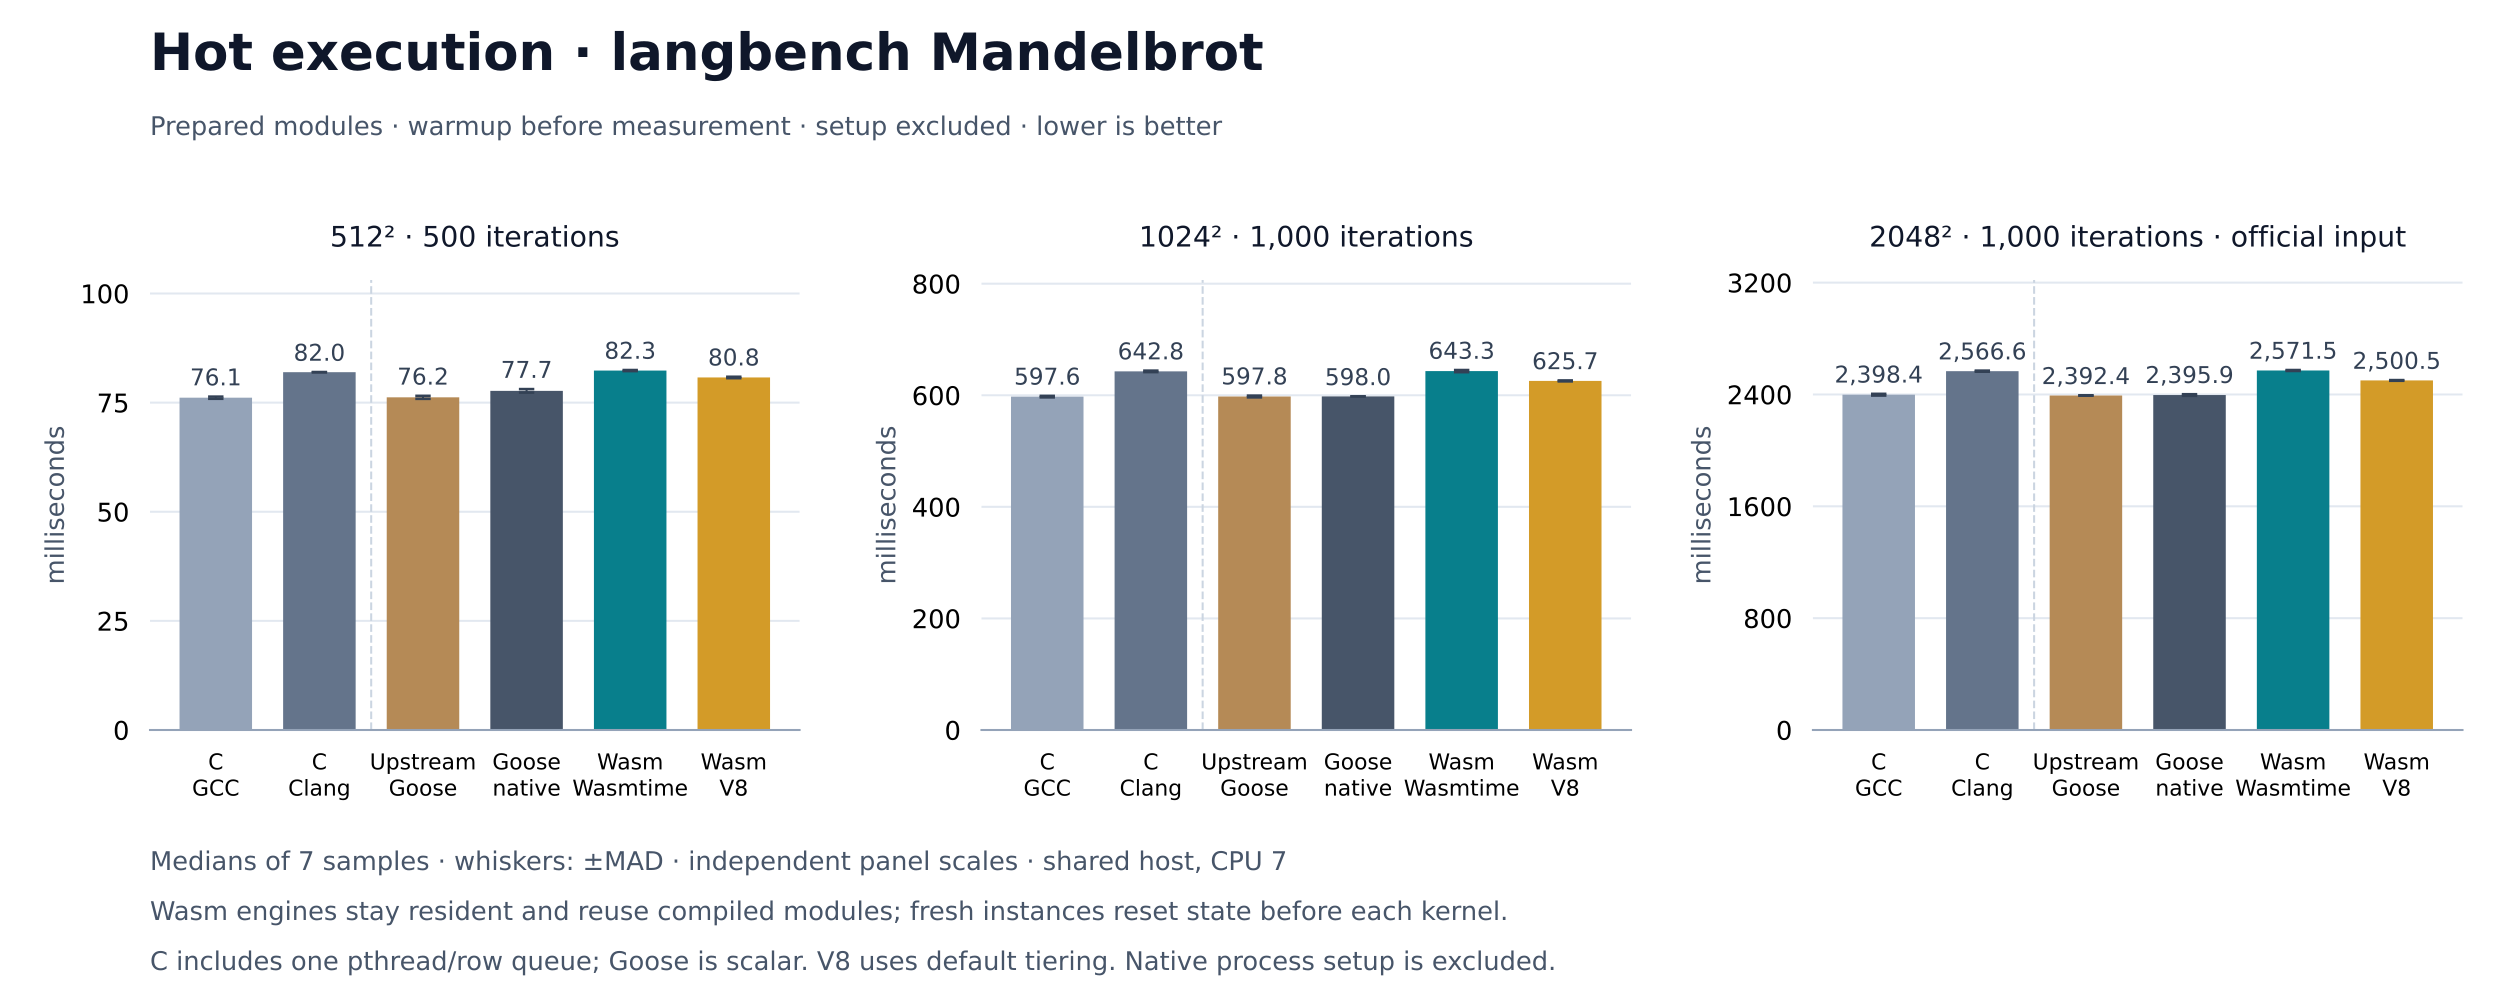
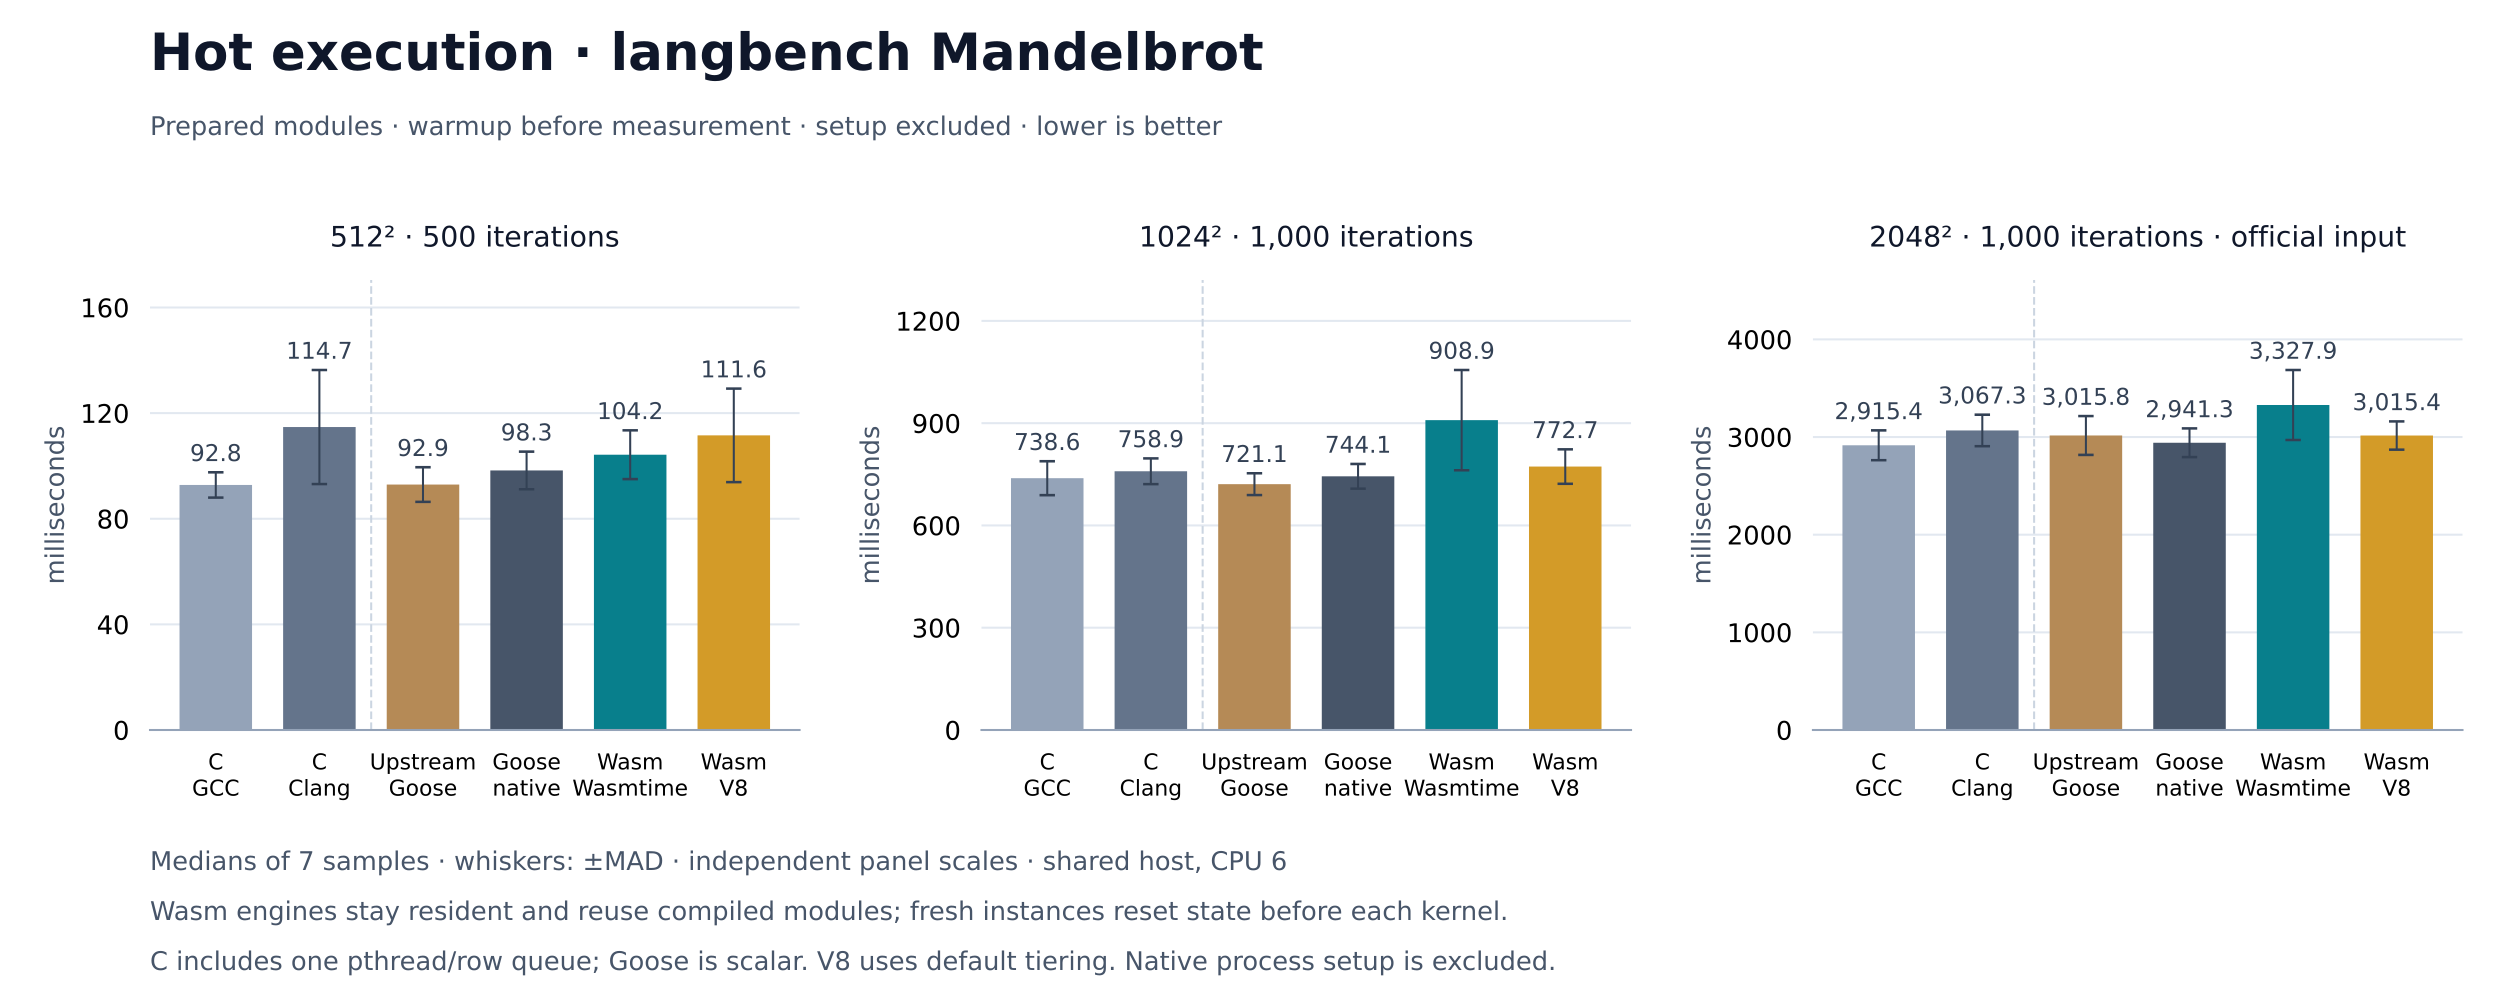
<svg xmlns="http://www.w3.org/2000/svg" xmlns:xlink="http://www.w3.org/1999/xlink" width="972pt" height="388.8pt" viewBox="0 0 972 388.8" version="1.1">
  <defs>
    <style type="text/css">*{stroke-linejoin: round; stroke-linecap: butt}</style>
  </defs>
  <g id="figure_1">
    <g id="patch_1">
      <path d="M 0 388.8 L 972 388.8 L 972 0 L 0 0 z " style="fill: #ffffff" />
    </g>
    <g id="axes_1">
      <g id="patch_2">
        <path d="M 58.32 283.824 L 310.876 283.824 L 310.876 108.864 L 58.32 108.864 z " style="fill: #ffffff" />
      </g>
      <g id="matplotlib.axis_1">
        <g id="xtick_1">
          <g id="line2d_1" />
          <g id="text_1">
            <text style="font-size: 8.5px; font-family: 'DejaVu Sans'" transform="translate(80.93016 299.1328)">C</text>
            <text style="font-size: 8.5px; font-family: 'DejaVu Sans'" transform="translate(74.66938 309.3345)">GCC</text>
          </g>
        </g>
        <g id="xtick_2">
          <g id="line2d_2" />
          <g id="text_2">
            <text style="font-size: 8.5px; font-family: 'DejaVu Sans'" transform="translate(121.2103 299.1328)">C</text>
            <text style="font-size: 8.5px; font-family: 'DejaVu Sans'" transform="translate(112.0336 309.3352)">Clang</text>
          </g>
        </g>
        <g id="xtick_3">
          <g id="line2d_3" />
          <g id="text_3">
            <text style="font-size: 8.5px; font-family: 'DejaVu Sans'" transform="translate(143.7566 299.1328)">Upstream</text>
            <text style="font-size: 8.5px; font-family: 'DejaVu Sans'" transform="translate(151.135 309.3345)">Goose</text>
          </g>
        </g>
        <g id="xtick_4">
          <g id="line2d_4" />
          <g id="text_4">
            <text style="font-size: 8.5px; font-family: 'DejaVu Sans'" transform="translate(191.4151 299.1328)">Goose</text>
            <text style="font-size: 8.5px; font-family: 'DejaVu Sans'" transform="translate(191.4629 309.3352)">native</text>
          </g>
        </g>
        <g id="xtick_5">
          <g id="line2d_5" />
          <g id="text_5">
            <text style="font-size: 8.5px; font-family: 'DejaVu Sans'" transform="translate(232.1294 299.1328)">Wasm</text>
            <text style="font-size: 8.5px; font-family: 'DejaVu Sans'" transform="translate(222.5278 309.3352)">Wasmtime</text>
          </g>
        </g>
        <g id="xtick_6">
          <g id="line2d_6" />
          <g id="text_6">
            <text style="font-size: 8.5px; font-family: 'DejaVu Sans'" transform="translate(272.4095 299.1328)">Wasm</text>
            <text style="font-size: 8.5px; font-family: 'DejaVu Sans'" transform="translate(279.687 309.3345)">V8</text>
          </g>
        </g>
      </g>
      <g id="matplotlib.axis_2">
        <g id="ytick_1">
          <g id="line2d_7">
            <path d="M 58.32 283.824 L 310.876 283.824 " clip-path="url(#p1867e7d874)" style="fill: none; stroke: #e2e8f0; stroke-width: 0.8; stroke-linecap: square" />
          </g>
          <g id="line2d_8" />
          <g id="text_7">
            <text style="font-size: 10px; font-family: 'DejaVu Sans'; text-anchor: end" x="50.32" y="287.623" transform="rotate(-0 50.32 287.6228)">0</text>
          </g>
        </g>
        <g id="ytick_2">
          <g id="line2d_9">
-             <path d="M 58.32 241.394 L 310.876 241.394 " clip-path="url(#p1867e7d874)" style="fill: none; stroke: #e2e8f0; stroke-width: 0.8; stroke-linecap: square" />
+             <path d="M 58.32 242.756 L 310.876 242.756 " clip-path="url(#p1867e7d874)" style="fill: none; stroke: #e2e8f0; stroke-width: 0.8; stroke-linecap: square" />
          </g>
          <g id="line2d_10" />
          <g id="text_8">
-             <text style="font-size: 10px; font-family: 'DejaVu Sans'; text-anchor: end" x="50.32" y="245.193" transform="rotate(-0 50.32 245.1932)">25</text>
+             <text style="font-size: 10px; font-family: 'DejaVu Sans'; text-anchor: end" x="50.32" y="246.555" transform="rotate(-0 50.32 246.5549)">40</text>
          </g>
        </g>
        <g id="ytick_3">
          <g id="line2d_11">
-             <path d="M 58.32 198.965 L 310.876 198.965 " clip-path="url(#p1867e7d874)" style="fill: none; stroke: #e2e8f0; stroke-width: 0.8; stroke-linecap: square" />
+             <path d="M 58.32 201.688 L 310.876 201.688 " clip-path="url(#p1867e7d874)" style="fill: none; stroke: #e2e8f0; stroke-width: 0.8; stroke-linecap: square" />
          </g>
          <g id="line2d_12" />
          <g id="text_9">
-             <text style="font-size: 10px; font-family: 'DejaVu Sans'; text-anchor: end" x="50.32" y="202.764" transform="rotate(-0 50.32 202.7636)">50</text>
+             <text style="font-size: 10px; font-family: 'DejaVu Sans'; text-anchor: end" x="50.32" y="205.487" transform="rotate(-0 50.32 205.4869)">80</text>
          </g>
        </g>
        <g id="ytick_4">
          <g id="line2d_13">
-             <path d="M 58.32 156.535 L 310.876 156.535 " clip-path="url(#p1867e7d874)" style="fill: none; stroke: #e2e8f0; stroke-width: 0.8; stroke-linecap: square" />
+             <path d="M 58.32 160.62 L 310.876 160.62 " clip-path="url(#p1867e7d874)" style="fill: none; stroke: #e2e8f0; stroke-width: 0.8; stroke-linecap: square" />
          </g>
          <g id="line2d_14" />
          <g id="text_10">
-             <text style="font-size: 10px; font-family: 'DejaVu Sans'; text-anchor: end" x="50.32" y="160.334" transform="rotate(-0 50.32 160.3339)">75</text>
+             <text style="font-size: 10px; font-family: 'DejaVu Sans'; text-anchor: end" x="50.32" y="164.419" transform="rotate(-0 50.32 164.419)">120</text>
          </g>
        </g>
        <g id="ytick_5">
          <g id="line2d_15">
-             <path d="M 58.32 114.105 L 310.876 114.105 " clip-path="url(#p1867e7d874)" style="fill: none; stroke: #e2e8f0; stroke-width: 0.8; stroke-linecap: square" />
+             <path d="M 58.32 119.552 L 310.876 119.552 " clip-path="url(#p1867e7d874)" style="fill: none; stroke: #e2e8f0; stroke-width: 0.8; stroke-linecap: square" />
          </g>
          <g id="line2d_16" />
          <g id="text_11">
-             <text style="font-size: 10px; font-family: 'DejaVu Sans'; text-anchor: end" x="50.32" y="117.904" transform="rotate(-0 50.32 117.9043)">100</text>
+             <text style="font-size: 10px; font-family: 'DejaVu Sans'; text-anchor: end" x="50.32" y="123.351" transform="rotate(-0 50.32 123.351)">160</text>
          </g>
        </g>
        <g id="text_12">
          <text style="font-size: 10px; font-family: 'DejaVu Sans'; text-anchor: middle; fill: #475569" x="24.83" y="196.344" transform="rotate(-90 24.83016 196.344)">milliseconds</text>
        </g>
      </g>
      <g id="patch_3">
-         <path d="M 69.8 283.824 L 97.996 283.824 L 97.996 154.619 L 69.8 154.619 z " clip-path="url(#p1867e7d874)" style="fill: #94a3b8" />
+         <path d="M 69.8 283.824 L 97.996 283.824 L 97.996 188.551 L 69.8 188.551 z " clip-path="url(#p1867e7d874)" style="fill: #94a3b8" />
      </g>
      <g id="patch_4">
-         <path d="M 110.08 283.824 L 138.276 283.824 L 138.276 144.706 L 110.08 144.706 z " clip-path="url(#p1867e7d874)" style="fill: #64748b" />
+         <path d="M 110.08 283.824 L 138.276 283.824 L 138.276 166.032 L 110.08 166.032 z " clip-path="url(#p1867e7d874)" style="fill: #64748b" />
      </g>
      <g id="patch_5">
-         <path d="M 150.36 283.824 L 178.556 283.824 L 178.556 154.48 L 150.36 154.48 z " clip-path="url(#p1867e7d874)" style="fill: #b58a56" />
+         <path d="M 150.36 283.824 L 178.556 283.824 L 178.556 188.394 L 150.36 188.394 z " clip-path="url(#p1867e7d874)" style="fill: #b58a56" />
      </g>
      <g id="patch_6">
-         <path d="M 190.64 283.824 L 218.836 283.824 L 218.836 151.97 L 190.64 151.97 z " clip-path="url(#p1867e7d874)" style="fill: #475569" />
+         <path d="M 190.64 283.824 L 218.836 283.824 L 218.836 182.911 L 190.64 182.911 z " clip-path="url(#p1867e7d874)" style="fill: #475569" />
      </g>
      <g id="patch_7">
-         <path d="M 230.92 283.824 L 259.116 283.824 L 259.116 144.075 L 230.92 144.075 z " clip-path="url(#p1867e7d874)" style="fill: #087f8c" />
+         <path d="M 230.92 283.824 L 259.116 283.824 L 259.116 176.793 L 230.92 176.793 z " clip-path="url(#p1867e7d874)" style="fill: #087f8c" />
      </g>
      <g id="patch_8">
-         <path d="M 271.2 283.824 L 299.396 283.824 L 299.396 146.753 L 271.2 146.753 z " clip-path="url(#p1867e7d874)" style="fill: #d39b28" />
+         <path d="M 271.2 283.824 L 299.396 283.824 L 299.396 169.271 L 271.2 169.271 z " clip-path="url(#p1867e7d874)" style="fill: #d39b28" />
      </g>
      <g id="LineCollection_1">
-         <path d="M 83.898 155.038 L 83.898 154.2 " clip-path="url(#p1867e7d874)" style="fill: none; stroke: #334155; stroke-width: 0.8" />
-         <path d="M 124.178 144.779 L 124.178 144.633 " clip-path="url(#p1867e7d874)" style="fill: none; stroke: #334155; stroke-width: 0.8" />
-         <path d="M 164.458 155.063 L 164.458 153.897 " clip-path="url(#p1867e7d874)" style="fill: none; stroke: #334155; stroke-width: 0.8" />
-         <path d="M 204.738 152.664 L 204.738 151.275 " clip-path="url(#p1867e7d874)" style="fill: none; stroke: #334155; stroke-width: 0.8" />
-         <path d="M 245.018 144.295 L 245.018 143.856 " clip-path="url(#p1867e7d874)" style="fill: none; stroke: #334155; stroke-width: 0.8" />
-         <path d="M 285.298 147.033 L 285.298 146.473 " clip-path="url(#p1867e7d874)" style="fill: none; stroke: #334155; stroke-width: 0.8" />
+         <path d="M 83.898 193.466 L 83.898 183.636 " clip-path="url(#p1867e7d874)" style="fill: none; stroke: #334155; stroke-width: 0.8" />
+         <path d="M 124.178 188.208 L 124.178 143.856 " clip-path="url(#p1867e7d874)" style="fill: none; stroke: #334155; stroke-width: 0.8" />
+         <path d="M 164.458 195.128 L 164.458 181.661 " clip-path="url(#p1867e7d874)" style="fill: none; stroke: #334155; stroke-width: 0.8" />
+         <path d="M 204.738 190.227 L 204.738 175.594 " clip-path="url(#p1867e7d874)" style="fill: none; stroke: #334155; stroke-width: 0.8" />
+         <path d="M 245.018 186.269 L 245.018 167.318 " clip-path="url(#p1867e7d874)" style="fill: none; stroke: #334155; stroke-width: 0.8" />
+         <path d="M 285.298 187.452 L 285.298 151.09 " clip-path="url(#p1867e7d874)" style="fill: none; stroke: #334155; stroke-width: 0.8" />
      </g>
      <g id="line2d_17">
        <defs>
          <path id="m312f0f70a7" d="M 3 0 L -3 -0 " style="stroke: #334155" />
        </defs>
        <g clip-path="url(#p1867e7d874)">
-           <use xlink:href="#m312f0f70a7" x="83.898" y="155.038" style="fill: #1f77b4; stroke: #334155" />
-           <use xlink:href="#m312f0f70a7" x="124.178" y="144.779" style="fill: #1f77b4; stroke: #334155" />
-           <use xlink:href="#m312f0f70a7" x="164.458" y="155.063" style="fill: #1f77b4; stroke: #334155" />
-           <use xlink:href="#m312f0f70a7" x="204.738" y="152.664" style="fill: #1f77b4; stroke: #334155" />
-           <use xlink:href="#m312f0f70a7" x="245.018" y="144.295" style="fill: #1f77b4; stroke: #334155" />
-           <use xlink:href="#m312f0f70a7" x="285.298" y="147.033" style="fill: #1f77b4; stroke: #334155" />
+           <use xlink:href="#m312f0f70a7" x="83.898" y="193.466" style="fill: #1f77b4; stroke: #334155" />
+           <use xlink:href="#m312f0f70a7" x="124.178" y="188.208" style="fill: #1f77b4; stroke: #334155" />
+           <use xlink:href="#m312f0f70a7" x="164.458" y="195.128" style="fill: #1f77b4; stroke: #334155" />
+           <use xlink:href="#m312f0f70a7" x="204.738" y="190.227" style="fill: #1f77b4; stroke: #334155" />
+           <use xlink:href="#m312f0f70a7" x="245.018" y="186.269" style="fill: #1f77b4; stroke: #334155" />
+           <use xlink:href="#m312f0f70a7" x="285.298" y="187.452" style="fill: #1f77b4; stroke: #334155" />
        </g>
      </g>
      <g id="line2d_18">
        <g clip-path="url(#p1867e7d874)">
-           <use xlink:href="#m312f0f70a7" x="83.898" y="154.2" style="fill: #1f77b4; stroke: #334155" />
-           <use xlink:href="#m312f0f70a7" x="124.178" y="144.633" style="fill: #1f77b4; stroke: #334155" />
-           <use xlink:href="#m312f0f70a7" x="164.458" y="153.897" style="fill: #1f77b4; stroke: #334155" />
-           <use xlink:href="#m312f0f70a7" x="204.738" y="151.275" style="fill: #1f77b4; stroke: #334155" />
-           <use xlink:href="#m312f0f70a7" x="245.018" y="143.856" style="fill: #1f77b4; stroke: #334155" />
-           <use xlink:href="#m312f0f70a7" x="285.298" y="146.473" style="fill: #1f77b4; stroke: #334155" />
+           <use xlink:href="#m312f0f70a7" x="83.898" y="183.636" style="fill: #1f77b4; stroke: #334155" />
+           <use xlink:href="#m312f0f70a7" x="124.178" y="143.856" style="fill: #1f77b4; stroke: #334155" />
+           <use xlink:href="#m312f0f70a7" x="164.458" y="181.661" style="fill: #1f77b4; stroke: #334155" />
+           <use xlink:href="#m312f0f70a7" x="204.738" y="175.594" style="fill: #1f77b4; stroke: #334155" />
+           <use xlink:href="#m312f0f70a7" x="245.018" y="167.318" style="fill: #1f77b4; stroke: #334155" />
+           <use xlink:href="#m312f0f70a7" x="285.298" y="151.09" style="fill: #1f77b4; stroke: #334155" />
        </g>
      </g>
      <g id="line2d_19">
        <path d="M 144.318 283.824 L 144.318 108.864 " clip-path="url(#p1867e7d874)" style="fill: none; stroke-dasharray: 2.96,1.28; stroke-dashoffset: 0; stroke: #cbd5e1; stroke-width: 0.8" />
      </g>
      <g id="patch_9">
        <path d="M 58.32 283.824 L 310.876 283.824 " style="fill: none; stroke: #94a3b8; stroke-width: 0.8; stroke-linejoin: miter; stroke-linecap: square" />
      </g>
      <g id="text_13">
-         <text style="font-size: 9px; font-family: 'DejaVu Sans'; text-anchor: middle; fill: #334155" x="83.898" y="149.826" transform="rotate(-0 83.89786 149.8257)">76.1</text>
+         <text style="font-size: 9px; font-family: 'DejaVu Sans'; text-anchor: middle; fill: #334155" x="83.898" y="179.262" transform="rotate(-0 83.89786 179.2623)">92.8</text>
      </g>
      <g id="text_14">
-         <text style="font-size: 9px; font-family: 'DejaVu Sans'; text-anchor: middle; fill: #334155" x="124.178" y="140.259" transform="rotate(-0 124.178 140.2592)">82.0</text>
+         <text style="font-size: 9px; font-family: 'DejaVu Sans'; text-anchor: middle; fill: #334155" x="124.178" y="139.482" transform="rotate(-0 124.178 139.482)">114.7</text>
      </g>
      <g id="text_15">
-         <text style="font-size: 9px; font-family: 'DejaVu Sans'; text-anchor: middle; fill: #334155" x="164.458" y="149.523" transform="rotate(-0 164.458 149.5231)">76.2</text>
+         <text style="font-size: 9px; font-family: 'DejaVu Sans'; text-anchor: middle; fill: #334155" x="164.458" y="177.287" transform="rotate(-0 164.458 177.2867)">92.9</text>
      </g>
      <g id="text_16">
-         <text style="font-size: 9px; font-family: 'DejaVu Sans'; text-anchor: middle; fill: #334155" x="204.738" y="146.901" transform="rotate(-0 204.7381 146.9013)">77.7</text>
+         <text style="font-size: 9px; font-family: 'DejaVu Sans'; text-anchor: middle; fill: #334155" x="204.738" y="171.22" transform="rotate(-0 204.7381 171.2202)">98.3</text>
      </g>
      <g id="text_17">
-         <text style="font-size: 9px; font-family: 'DejaVu Sans'; text-anchor: middle; fill: #334155" x="245.018" y="139.482" transform="rotate(-0 245.0182 139.482)">82.3</text>
+         <text style="font-size: 9px; font-family: 'DejaVu Sans'; text-anchor: middle; fill: #334155" x="245.018" y="162.944" transform="rotate(-0 245.0182 162.944)">104.2</text>
      </g>
      <g id="text_18">
-         <text style="font-size: 9px; font-family: 'DejaVu Sans'; text-anchor: middle; fill: #334155" x="285.298" y="142.099" transform="rotate(-0 285.2983 142.0986)">80.8</text>
+         <text style="font-size: 9px; font-family: 'DejaVu Sans'; text-anchor: middle; fill: #334155" x="285.298" y="146.716" transform="rotate(-0 285.2983 146.7159)">111.6</text>
      </g>
      <g id="text_19">
        <text style="font-size: 11px; font-family: 'DejaVu Sans'; text-anchor: middle; fill: #0f172a" x="184.598" y="95.864" transform="rotate(-0 184.5981 95.864)">512² · 500 iterations</text>
      </g>
    </g>
    <g id="axes_2">
      <g id="patch_10">
        <path d="M 381.592 283.824 L 634.148 283.824 L 634.148 108.864 L 381.592 108.864 z " style="fill: #ffffff" />
      </g>
      <g id="matplotlib.axis_3">
        <g id="xtick_7">
          <g id="line2d_20" />
          <g id="text_20">
            <text style="font-size: 8.5px; font-family: 'DejaVu Sans'" transform="translate(404.2021 299.1328)">C</text>
            <text style="font-size: 8.5px; font-family: 'DejaVu Sans'" transform="translate(397.9413 309.3345)">GCC</text>
          </g>
        </g>
        <g id="xtick_8">
          <g id="line2d_21" />
          <g id="text_21">
            <text style="font-size: 8.5px; font-family: 'DejaVu Sans'" transform="translate(444.4822 299.1328)">C</text>
            <text style="font-size: 8.5px; font-family: 'DejaVu Sans'" transform="translate(435.3055 309.3352)">Clang</text>
          </g>
        </g>
        <g id="xtick_9">
          <g id="line2d_22" />
          <g id="text_22">
            <text style="font-size: 8.5px; font-family: 'DejaVu Sans'" transform="translate(467.0285 299.1328)">Upstream</text>
            <text style="font-size: 8.5px; font-family: 'DejaVu Sans'" transform="translate(474.4069 309.3345)">Goose</text>
          </g>
        </g>
        <g id="xtick_10">
          <g id="line2d_23" />
          <g id="text_23">
            <text style="font-size: 8.5px; font-family: 'DejaVu Sans'" transform="translate(514.687 299.1328)">Goose</text>
            <text style="font-size: 8.5px; font-family: 'DejaVu Sans'" transform="translate(514.7348 309.3352)">native</text>
          </g>
        </g>
        <g id="xtick_11">
          <g id="line2d_24" />
          <g id="text_24">
            <text style="font-size: 8.5px; font-family: 'DejaVu Sans'" transform="translate(555.4013 299.1328)">Wasm</text>
            <text style="font-size: 8.5px; font-family: 'DejaVu Sans'" transform="translate(545.7997 309.3352)">Wasmtime</text>
          </g>
        </g>
        <g id="xtick_12">
          <g id="line2d_25" />
          <g id="text_25">
            <text style="font-size: 8.5px; font-family: 'DejaVu Sans'" transform="translate(595.6814 299.1328)">Wasm</text>
            <text style="font-size: 8.5px; font-family: 'DejaVu Sans'" transform="translate(602.9589 309.3345)">V8</text>
          </g>
        </g>
      </g>
      <g id="matplotlib.axis_4">
        <g id="ytick_6">
          <g id="line2d_26">
            <path d="M 381.592 283.824 L 634.148 283.824 " clip-path="url(#pa1d23f0274)" style="fill: none; stroke: #e2e8f0; stroke-width: 0.8; stroke-linecap: square" />
          </g>
          <g id="line2d_27" />
          <g id="text_26">
            <text style="font-size: 10px; font-family: 'DejaVu Sans'; text-anchor: end" x="373.592" y="287.623" transform="rotate(-0 373.5919 287.6228)">0</text>
          </g>
        </g>
        <g id="ytick_7">
          <g id="line2d_28">
-             <path d="M 381.592 240.443 L 634.148 240.443 " clip-path="url(#pa1d23f0274)" style="fill: none; stroke: #e2e8f0; stroke-width: 0.8; stroke-linecap: square" />
+             <path d="M 381.592 244.057 L 634.148 244.057 " clip-path="url(#pa1d23f0274)" style="fill: none; stroke: #e2e8f0; stroke-width: 0.8; stroke-linecap: square" />
          </g>
          <g id="line2d_29" />
          <g id="text_27">
-             <text style="font-size: 10px; font-family: 'DejaVu Sans'; text-anchor: end" x="373.592" y="244.241" transform="rotate(-0 373.5919 244.2414)">200</text>
+             <text style="font-size: 10px; font-family: 'DejaVu Sans'; text-anchor: end" x="373.592" y="247.856" transform="rotate(-0 373.5919 247.8563)">300</text>
          </g>
        </g>
        <g id="ytick_8">
          <g id="line2d_30">
-             <path d="M 381.592 197.061 L 634.148 197.061 " clip-path="url(#pa1d23f0274)" style="fill: none; stroke: #e2e8f0; stroke-width: 0.8; stroke-linecap: square" />
+             <path d="M 381.592 204.291 L 634.148 204.291 " clip-path="url(#pa1d23f0274)" style="fill: none; stroke: #e2e8f0; stroke-width: 0.8; stroke-linecap: square" />
          </g>
          <g id="line2d_31" />
          <g id="text_28">
-             <text style="font-size: 10px; font-family: 'DejaVu Sans'; text-anchor: end" x="373.592" y="200.86" transform="rotate(-0 373.5919 200.86)">400</text>
+             <text style="font-size: 10px; font-family: 'DejaVu Sans'; text-anchor: end" x="373.592" y="208.09" transform="rotate(-0 373.5919 208.0897)">600</text>
          </g>
        </g>
        <g id="ytick_9">
          <g id="line2d_32">
-             <path d="M 381.592 153.68 L 634.148 153.68 " clip-path="url(#pa1d23f0274)" style="fill: none; stroke: #e2e8f0; stroke-width: 0.8; stroke-linecap: square" />
+             <path d="M 381.592 164.524 L 634.148 164.524 " clip-path="url(#pa1d23f0274)" style="fill: none; stroke: #e2e8f0; stroke-width: 0.8; stroke-linecap: square" />
          </g>
          <g id="line2d_33" />
          <g id="text_29">
-             <text style="font-size: 10px; font-family: 'DejaVu Sans'; text-anchor: end" x="373.592" y="157.479" transform="rotate(-0 373.5919 157.4786)">600</text>
+             <text style="font-size: 10px; font-family: 'DejaVu Sans'; text-anchor: end" x="373.592" y="168.323" transform="rotate(-0 373.5919 168.3232)">900</text>
          </g>
        </g>
        <g id="ytick_10">
          <g id="line2d_34">
-             <path d="M 381.592 110.298 L 634.148 110.298 " clip-path="url(#pa1d23f0274)" style="fill: none; stroke: #e2e8f0; stroke-width: 0.8; stroke-linecap: square" />
+             <path d="M 381.592 124.758 L 634.148 124.758 " clip-path="url(#pa1d23f0274)" style="fill: none; stroke: #e2e8f0; stroke-width: 0.8; stroke-linecap: square" />
          </g>
          <g id="line2d_35" />
          <g id="text_30">
-             <text style="font-size: 10px; font-family: 'DejaVu Sans'; text-anchor: end" x="373.592" y="114.097" transform="rotate(-0 373.5919 114.0972)">800</text>
+             <text style="font-size: 10px; font-family: 'DejaVu Sans'; text-anchor: end" x="373.592" y="128.557" transform="rotate(-0 373.5919 128.5566)">1200</text>
          </g>
        </g>
        <g id="text_31">
-           <text style="font-size: 10px; font-family: 'DejaVu Sans'; text-anchor: middle; fill: #475569" x="348.102" y="196.344" transform="rotate(-90 348.1021 196.344)">milliseconds</text>
+           <text style="font-size: 10px; font-family: 'DejaVu Sans'; text-anchor: middle; fill: #475569" x="341.74" y="196.344" transform="rotate(-90 341.7396 196.344)">milliseconds</text>
        </g>
      </g>
      <g id="patch_11">
-         <path d="M 393.072 283.824 L 421.268 283.824 L 421.268 154.207 L 393.072 154.207 z " clip-path="url(#pa1d23f0274)" style="fill: #94a3b8" />
+         <path d="M 393.072 283.824 L 421.268 283.824 L 421.268 185.92 L 393.072 185.92 z " clip-path="url(#pa1d23f0274)" style="fill: #94a3b8" />
      </g>
      <g id="patch_12">
-         <path d="M 433.352 283.824 L 461.548 283.824 L 461.548 144.386 L 433.352 144.386 z " clip-path="url(#pa1d23f0274)" style="fill: #64748b" />
+         <path d="M 433.352 283.824 L 461.548 283.824 L 461.548 183.226 L 433.352 183.226 z " clip-path="url(#pa1d23f0274)" style="fill: #64748b" />
      </g>
      <g id="patch_13">
-         <path d="M 473.632 283.824 L 501.828 283.824 L 501.828 154.166 L 473.632 154.166 z " clip-path="url(#pa1d23f0274)" style="fill: #b58a56" />
+         <path d="M 473.632 283.824 L 501.828 283.824 L 501.828 188.244 L 473.632 188.244 z " clip-path="url(#pa1d23f0274)" style="fill: #b58a56" />
      </g>
      <g id="patch_14">
-         <path d="M 513.912 283.824 L 542.108 283.824 L 542.108 154.124 L 513.912 154.124 z " clip-path="url(#pa1d23f0274)" style="fill: #475569" />
+         <path d="M 513.912 283.824 L 542.108 283.824 L 542.108 185.194 L 513.912 185.194 z " clip-path="url(#pa1d23f0274)" style="fill: #475569" />
      </g>
      <g id="patch_15">
-         <path d="M 554.192 283.824 L 582.388 283.824 L 582.388 144.279 L 554.192 144.279 z " clip-path="url(#pa1d23f0274)" style="fill: #087f8c" />
+         <path d="M 554.192 283.824 L 582.388 283.824 L 582.388 163.35 L 554.192 163.35 z " clip-path="url(#pa1d23f0274)" style="fill: #087f8c" />
      </g>
      <g id="patch_16">
-         <path d="M 594.472 283.824 L 622.668 283.824 L 622.668 148.099 L 594.472 148.099 z " clip-path="url(#pa1d23f0274)" style="fill: #d39b28" />
+         <path d="M 594.472 283.824 L 622.668 283.824 L 622.668 181.397 L 594.472 181.397 z " clip-path="url(#pa1d23f0274)" style="fill: #d39b28" />
      </g>
      <g id="LineCollection_2">
-         <path d="M 407.17 154.504 L 407.17 153.911 " clip-path="url(#pa1d23f0274)" style="fill: none; stroke: #334155; stroke-width: 0.8" />
-         <path d="M 447.45 144.683 L 447.45 144.088 " clip-path="url(#pa1d23f0274)" style="fill: none; stroke: #334155; stroke-width: 0.8" />
-         <path d="M 487.73 154.51 L 487.73 153.822 " clip-path="url(#pa1d23f0274)" style="fill: none; stroke: #334155; stroke-width: 0.8" />
-         <path d="M 528.01 154.144 L 528.01 154.104 " clip-path="url(#pa1d23f0274)" style="fill: none; stroke: #334155; stroke-width: 0.8" />
-         <path d="M 568.29 144.701 L 568.29 143.856 " clip-path="url(#pa1d23f0274)" style="fill: none; stroke: #334155; stroke-width: 0.8" />
-         <path d="M 608.57 148.292 L 608.57 147.906 " clip-path="url(#pa1d23f0274)" style="fill: none; stroke: #334155; stroke-width: 0.8" />
+         <path d="M 407.17 192.516 L 407.17 179.323 " clip-path="url(#pa1d23f0274)" style="fill: none; stroke: #334155; stroke-width: 0.8" />
+         <path d="M 447.45 188.233 L 447.45 178.22 " clip-path="url(#pa1d23f0274)" style="fill: none; stroke: #334155; stroke-width: 0.8" />
+         <path d="M 487.73 192.486 L 487.73 184.002 " clip-path="url(#pa1d23f0274)" style="fill: none; stroke: #334155; stroke-width: 0.8" />
+         <path d="M 528.01 189.995 L 528.01 180.392 " clip-path="url(#pa1d23f0274)" style="fill: none; stroke: #334155; stroke-width: 0.8" />
+         <path d="M 568.29 182.844 L 568.29 143.856 " clip-path="url(#pa1d23f0274)" style="fill: none; stroke: #334155; stroke-width: 0.8" />
+         <path d="M 608.57 188.097 L 608.57 174.697 " clip-path="url(#pa1d23f0274)" style="fill: none; stroke: #334155; stroke-width: 0.8" />
      </g>
      <g id="line2d_36">
        <g clip-path="url(#pa1d23f0274)">
-           <use xlink:href="#m312f0f70a7" x="407.17" y="154.504" style="fill: #1f77b4; stroke: #334155" />
-           <use xlink:href="#m312f0f70a7" x="447.45" y="144.683" style="fill: #1f77b4; stroke: #334155" />
-           <use xlink:href="#m312f0f70a7" x="487.73" y="154.51" style="fill: #1f77b4; stroke: #334155" />
-           <use xlink:href="#m312f0f70a7" x="528.01" y="154.144" style="fill: #1f77b4; stroke: #334155" />
-           <use xlink:href="#m312f0f70a7" x="568.29" y="144.701" style="fill: #1f77b4; stroke: #334155" />
-           <use xlink:href="#m312f0f70a7" x="608.57" y="148.292" style="fill: #1f77b4; stroke: #334155" />
+           <use xlink:href="#m312f0f70a7" x="407.17" y="192.516" style="fill: #1f77b4; stroke: #334155" />
+           <use xlink:href="#m312f0f70a7" x="447.45" y="188.233" style="fill: #1f77b4; stroke: #334155" />
+           <use xlink:href="#m312f0f70a7" x="487.73" y="192.486" style="fill: #1f77b4; stroke: #334155" />
+           <use xlink:href="#m312f0f70a7" x="528.01" y="189.995" style="fill: #1f77b4; stroke: #334155" />
+           <use xlink:href="#m312f0f70a7" x="568.29" y="182.844" style="fill: #1f77b4; stroke: #334155" />
+           <use xlink:href="#m312f0f70a7" x="608.57" y="188.097" style="fill: #1f77b4; stroke: #334155" />
        </g>
      </g>
      <g id="line2d_37">
        <g clip-path="url(#pa1d23f0274)">
-           <use xlink:href="#m312f0f70a7" x="407.17" y="153.911" style="fill: #1f77b4; stroke: #334155" />
-           <use xlink:href="#m312f0f70a7" x="447.45" y="144.088" style="fill: #1f77b4; stroke: #334155" />
-           <use xlink:href="#m312f0f70a7" x="487.73" y="153.822" style="fill: #1f77b4; stroke: #334155" />
-           <use xlink:href="#m312f0f70a7" x="528.01" y="154.104" style="fill: #1f77b4; stroke: #334155" />
+           <use xlink:href="#m312f0f70a7" x="407.17" y="179.323" style="fill: #1f77b4; stroke: #334155" />
+           <use xlink:href="#m312f0f70a7" x="447.45" y="178.22" style="fill: #1f77b4; stroke: #334155" />
+           <use xlink:href="#m312f0f70a7" x="487.73" y="184.002" style="fill: #1f77b4; stroke: #334155" />
+           <use xlink:href="#m312f0f70a7" x="528.01" y="180.392" style="fill: #1f77b4; stroke: #334155" />
          <use xlink:href="#m312f0f70a7" x="568.29" y="143.856" style="fill: #1f77b4; stroke: #334155" />
-           <use xlink:href="#m312f0f70a7" x="608.57" y="147.906" style="fill: #1f77b4; stroke: #334155" />
+           <use xlink:href="#m312f0f70a7" x="608.57" y="174.697" style="fill: #1f77b4; stroke: #334155" />
        </g>
      </g>
      <g id="line2d_38">
        <path d="M 467.59 283.824 L 467.59 108.864 " clip-path="url(#pa1d23f0274)" style="fill: none; stroke-dasharray: 2.96,1.28; stroke-dashoffset: 0; stroke: #cbd5e1; stroke-width: 0.8" />
      </g>
      <g id="patch_17">
        <path d="M 381.592 283.824 L 634.148 283.824 " style="fill: none; stroke: #94a3b8; stroke-width: 0.8; stroke-linejoin: miter; stroke-linecap: square" />
      </g>
      <g id="text_32">
-         <text style="font-size: 9px; font-family: 'DejaVu Sans'; text-anchor: middle; fill: #334155" x="407.17" y="149.537" transform="rotate(-0 407.1698 149.5367)">597.6</text>
+         <text style="font-size: 9px; font-family: 'DejaVu Sans'; text-anchor: middle; fill: #334155" x="407.17" y="174.949" transform="rotate(-0 407.1698 174.9494)">738.6</text>
      </g>
      <g id="text_33">
-         <text style="font-size: 9px; font-family: 'DejaVu Sans'; text-anchor: middle; fill: #334155" x="447.45" y="139.714" transform="rotate(-0 447.4499 139.7143)">642.8</text>
+         <text style="font-size: 9px; font-family: 'DejaVu Sans'; text-anchor: middle; fill: #334155" x="447.45" y="173.846" transform="rotate(-0 447.4499 173.8458)">758.9</text>
      </g>
      <g id="text_34">
-         <text style="font-size: 9px; font-family: 'DejaVu Sans'; text-anchor: middle; fill: #334155" x="487.73" y="149.448" transform="rotate(-0 487.73 149.4475)">597.8</text>
+         <text style="font-size: 9px; font-family: 'DejaVu Sans'; text-anchor: middle; fill: #334155" x="487.73" y="179.628" transform="rotate(-0 487.73 179.6278)">721.1</text>
      </g>
      <g id="text_35">
-         <text style="font-size: 9px; font-family: 'DejaVu Sans'; text-anchor: middle; fill: #334155" x="528.01" y="149.73" transform="rotate(-0 528.01 149.7304)">598.0</text>
+         <text style="font-size: 9px; font-family: 'DejaVu Sans'; text-anchor: middle; fill: #334155" x="528.01" y="176.018" transform="rotate(-0 528.01 176.018)">744.1</text>
      </g>
      <g id="text_36">
-         <text style="font-size: 9px; font-family: 'DejaVu Sans'; text-anchor: middle; fill: #334155" x="568.29" y="139.482" transform="rotate(-0 568.2901 139.482)">643.3</text>
+         <text style="font-size: 9px; font-family: 'DejaVu Sans'; text-anchor: middle; fill: #334155" x="568.29" y="139.482" transform="rotate(-0 568.2901 139.482)">908.9</text>
      </g>
      <g id="text_37">
-         <text style="font-size: 9px; font-family: 'DejaVu Sans'; text-anchor: middle; fill: #334155" x="608.57" y="143.532" transform="rotate(-0 608.5702 143.532)">625.7</text>
+         <text style="font-size: 9px; font-family: 'DejaVu Sans'; text-anchor: middle; fill: #334155" x="608.57" y="170.323" transform="rotate(-0 608.5702 170.3231)">772.7</text>
      </g>
      <g id="text_38">
        <text style="font-size: 11px; font-family: 'DejaVu Sans'; text-anchor: middle; fill: #0f172a" x="507.87" y="95.864" transform="rotate(-0 507.87 95.864)">1024² · 1,000 iterations</text>
      </g>
    </g>
    <g id="axes_3">
      <g id="patch_18">
        <path d="M 704.864 283.824 L 957.42 283.824 L 957.42 108.864 L 704.864 108.864 z " style="fill: #ffffff" />
      </g>
      <g id="matplotlib.axis_5">
        <g id="xtick_13">
          <g id="line2d_39" />
          <g id="text_39">
            <text style="font-size: 8.5px; font-family: 'DejaVu Sans'" transform="translate(727.474 299.1328)">C</text>
            <text style="font-size: 8.5px; font-family: 'DejaVu Sans'" transform="translate(721.2132 309.3345)">GCC</text>
          </g>
        </g>
        <g id="xtick_14">
          <g id="line2d_40" />
          <g id="text_40">
            <text style="font-size: 8.5px; font-family: 'DejaVu Sans'" transform="translate(767.7541 299.1328)">C</text>
            <text style="font-size: 8.5px; font-family: 'DejaVu Sans'" transform="translate(758.5774 309.3352)">Clang</text>
          </g>
        </g>
        <g id="xtick_15">
          <g id="line2d_41" />
          <g id="text_41">
            <text style="font-size: 8.5px; font-family: 'DejaVu Sans'" transform="translate(790.3004 299.1328)">Upstream</text>
            <text style="font-size: 8.5px; font-family: 'DejaVu Sans'" transform="translate(797.6788 309.3345)">Goose</text>
          </g>
        </g>
        <g id="xtick_16">
          <g id="line2d_42" />
          <g id="text_42">
            <text style="font-size: 8.5px; font-family: 'DejaVu Sans'" transform="translate(837.9589 299.1328)">Goose</text>
            <text style="font-size: 8.5px; font-family: 'DejaVu Sans'" transform="translate(838.0067 309.3352)">native</text>
          </g>
        </g>
        <g id="xtick_17">
          <g id="line2d_43" />
          <g id="text_43">
            <text style="font-size: 8.5px; font-family: 'DejaVu Sans'" transform="translate(878.6733 299.1328)">Wasm</text>
            <text style="font-size: 8.5px; font-family: 'DejaVu Sans'" transform="translate(869.0716 309.3352)">Wasmtime</text>
          </g>
        </g>
        <g id="xtick_18">
          <g id="line2d_44" />
          <g id="text_44">
            <text style="font-size: 8.5px; font-family: 'DejaVu Sans'" transform="translate(918.9534 299.1328)">Wasm</text>
            <text style="font-size: 8.5px; font-family: 'DejaVu Sans'" transform="translate(926.2308 309.3345)">V8</text>
          </g>
        </g>
      </g>
      <g id="matplotlib.axis_6">
        <g id="ytick_11">
          <g id="line2d_45">
            <path d="M 704.864 283.824 L 957.42 283.824 " clip-path="url(#p89d5f736ee)" style="fill: none; stroke: #e2e8f0; stroke-width: 0.8; stroke-linecap: square" />
          </g>
          <g id="line2d_46" />
          <g id="text_45">
            <text style="font-size: 10px; font-family: 'DejaVu Sans'; text-anchor: end" x="696.864" y="287.623" transform="rotate(-0 696.8638 287.6228)">0</text>
          </g>
        </g>
        <g id="ytick_12">
          <g id="line2d_47">
-             <path d="M 704.864 240.339 L 957.42 240.339 " clip-path="url(#p89d5f736ee)" style="fill: none; stroke: #e2e8f0; stroke-width: 0.8; stroke-linecap: square" />
+             <path d="M 704.864 245.854 L 957.42 245.854 " clip-path="url(#p89d5f736ee)" style="fill: none; stroke: #e2e8f0; stroke-width: 0.8; stroke-linecap: square" />
          </g>
          <g id="line2d_48" />
          <g id="text_46">
-             <text style="font-size: 10px; font-family: 'DejaVu Sans'; text-anchor: end" x="696.864" y="244.138" transform="rotate(-0 696.8638 244.1378)">800</text>
+             <text style="font-size: 10px; font-family: 'DejaVu Sans'; text-anchor: end" x="696.864" y="249.653" transform="rotate(-0 696.8638 249.653)">1000</text>
          </g>
        </g>
        <g id="ytick_13">
          <g id="line2d_49">
-             <path d="M 704.864 196.854 L 957.42 196.854 " clip-path="url(#p89d5f736ee)" style="fill: none; stroke: #e2e8f0; stroke-width: 0.8; stroke-linecap: square" />
+             <path d="M 704.864 207.884 L 957.42 207.884 " clip-path="url(#p89d5f736ee)" style="fill: none; stroke: #e2e8f0; stroke-width: 0.8; stroke-linecap: square" />
          </g>
          <g id="line2d_50" />
          <g id="text_47">
-             <text style="font-size: 10px; font-family: 'DejaVu Sans'; text-anchor: end" x="696.864" y="200.653" transform="rotate(-0 696.8638 200.6527)">1600</text>
+             <text style="font-size: 10px; font-family: 'DejaVu Sans'; text-anchor: end" x="696.864" y="211.683" transform="rotate(-0 696.8638 211.6832)">2000</text>
          </g>
        </g>
        <g id="ytick_14">
          <g id="line2d_51">
-             <path d="M 704.864 153.369 L 957.42 153.369 " clip-path="url(#p89d5f736ee)" style="fill: none; stroke: #e2e8f0; stroke-width: 0.8; stroke-linecap: square" />
+             <path d="M 704.864 169.915 L 957.42 169.915 " clip-path="url(#p89d5f736ee)" style="fill: none; stroke: #e2e8f0; stroke-width: 0.8; stroke-linecap: square" />
          </g>
          <g id="line2d_52" />
          <g id="text_48">
-             <text style="font-size: 10px; font-family: 'DejaVu Sans'; text-anchor: end" x="696.864" y="157.168" transform="rotate(-0 696.8638 157.1676)">2400</text>
+             <text style="font-size: 10px; font-family: 'DejaVu Sans'; text-anchor: end" x="696.864" y="173.713" transform="rotate(-0 696.8638 173.7133)">3000</text>
          </g>
        </g>
        <g id="ytick_15">
          <g id="line2d_53">
-             <path d="M 704.864 109.884 L 957.42 109.884 " clip-path="url(#p89d5f736ee)" style="fill: none; stroke: #e2e8f0; stroke-width: 0.8; stroke-linecap: square" />
+             <path d="M 704.864 131.945 L 957.42 131.945 " clip-path="url(#p89d5f736ee)" style="fill: none; stroke: #e2e8f0; stroke-width: 0.8; stroke-linecap: square" />
          </g>
          <g id="line2d_54" />
          <g id="text_49">
-             <text style="font-size: 10px; font-family: 'DejaVu Sans'; text-anchor: end" x="696.864" y="113.683" transform="rotate(-0 696.8638 113.6825)">3200</text>
+             <text style="font-size: 10px; font-family: 'DejaVu Sans'; text-anchor: end" x="696.864" y="135.744" transform="rotate(-0 696.8638 135.7435)">4000</text>
          </g>
        </g>
        <g id="text_50">
          <text style="font-size: 10px; font-family: 'DejaVu Sans'; text-anchor: middle; fill: #475569" x="665.011" y="196.344" transform="rotate(-90 665.0115 196.344)">milliseconds</text>
        </g>
      </g>
      <g id="patch_19">
-         <path d="M 716.344 283.824 L 744.54 283.824 L 744.54 153.456 L 716.344 153.456 z " clip-path="url(#p89d5f736ee)" style="fill: #94a3b8" />
+         <path d="M 716.344 283.824 L 744.54 283.824 L 744.54 173.125 L 716.344 173.125 z " clip-path="url(#p89d5f736ee)" style="fill: #94a3b8" />
      </g>
      <g id="patch_20">
-         <path d="M 756.624 283.824 L 784.82 283.824 L 784.82 144.311 L 756.624 144.311 z " clip-path="url(#p89d5f736ee)" style="fill: #64748b" />
+         <path d="M 756.624 283.824 L 784.82 283.824 L 784.82 167.359 L 756.624 167.359 z " clip-path="url(#p89d5f736ee)" style="fill: #64748b" />
      </g>
      <g id="patch_21">
-         <path d="M 796.904 283.824 L 825.1 283.824 L 825.1 153.781 L 796.904 153.781 z " clip-path="url(#p89d5f736ee)" style="fill: #b58a56" />
+         <path d="M 796.904 283.824 L 825.1 283.824 L 825.1 169.314 L 796.904 169.314 z " clip-path="url(#p89d5f736ee)" style="fill: #b58a56" />
      </g>
      <g id="patch_22">
-         <path d="M 837.184 283.824 L 865.38 283.824 L 865.38 153.591 L 837.184 153.591 z " clip-path="url(#p89d5f736ee)" style="fill: #475569" />
+         <path d="M 837.184 283.824 L 865.38 283.824 L 865.38 172.144 L 837.184 172.144 z " clip-path="url(#p89d5f736ee)" style="fill: #475569" />
      </g>
      <g id="patch_23">
-         <path d="M 877.464 283.824 L 905.66 283.824 L 905.66 144.044 L 877.464 144.044 z " clip-path="url(#p89d5f736ee)" style="fill: #087f8c" />
+         <path d="M 877.464 283.824 L 905.66 283.824 L 905.66 157.463 L 877.464 157.463 z " clip-path="url(#p89d5f736ee)" style="fill: #087f8c" />
      </g>
      <g id="patch_24">
-         <path d="M 917.744 283.824 L 945.94 283.824 L 945.94 147.905 L 917.744 147.905 z " clip-path="url(#p89d5f736ee)" style="fill: #d39b28" />
+         <path d="M 917.744 283.824 L 945.94 283.824 L 945.94 169.331 L 917.744 169.331 z " clip-path="url(#p89d5f736ee)" style="fill: #d39b28" />
      </g>
      <g id="LineCollection_3">
-         <path d="M 730.442 153.797 L 730.442 153.115 " clip-path="url(#p89d5f736ee)" style="fill: none; stroke: #334155; stroke-width: 0.8" />
-         <path d="M 770.722 144.519 L 770.722 144.103 " clip-path="url(#p89d5f736ee)" style="fill: none; stroke: #334155; stroke-width: 0.8" />
-         <path d="M 811.002 153.866 L 811.002 153.697 " clip-path="url(#p89d5f736ee)" style="fill: none; stroke: #334155; stroke-width: 0.8" />
-         <path d="M 851.282 153.902 L 851.282 153.28 " clip-path="url(#p89d5f736ee)" style="fill: none; stroke: #334155; stroke-width: 0.8" />
-         <path d="M 891.562 144.232 L 891.562 143.856 " clip-path="url(#p89d5f736ee)" style="fill: none; stroke: #334155; stroke-width: 0.8" />
-         <path d="M 931.842 148.038 L 931.842 147.772 " clip-path="url(#p89d5f736ee)" style="fill: none; stroke: #334155; stroke-width: 0.8" />
+         <path d="M 730.442 178.921 L 730.442 167.33 " clip-path="url(#p89d5f736ee)" style="fill: none; stroke: #334155; stroke-width: 0.8" />
+         <path d="M 770.722 173.484 L 770.722 161.234 " clip-path="url(#p89d5f736ee)" style="fill: none; stroke: #334155; stroke-width: 0.8" />
+         <path d="M 811.002 176.862 L 811.002 161.765 " clip-path="url(#p89d5f736ee)" style="fill: none; stroke: #334155; stroke-width: 0.8" />
+         <path d="M 851.282 177.721 L 851.282 166.567 " clip-path="url(#p89d5f736ee)" style="fill: none; stroke: #334155; stroke-width: 0.8" />
+         <path d="M 891.562 171.071 L 891.562 143.856 " clip-path="url(#p89d5f736ee)" style="fill: none; stroke: #334155; stroke-width: 0.8" />
+         <path d="M 931.842 174.827 L 931.842 163.835 " clip-path="url(#p89d5f736ee)" style="fill: none; stroke: #334155; stroke-width: 0.8" />
      </g>
      <g id="line2d_55">
        <g clip-path="url(#p89d5f736ee)">
-           <use xlink:href="#m312f0f70a7" x="730.442" y="153.797" style="fill: #1f77b4; stroke: #334155" />
-           <use xlink:href="#m312f0f70a7" x="770.722" y="144.519" style="fill: #1f77b4; stroke: #334155" />
-           <use xlink:href="#m312f0f70a7" x="811.002" y="153.866" style="fill: #1f77b4; stroke: #334155" />
-           <use xlink:href="#m312f0f70a7" x="851.282" y="153.902" style="fill: #1f77b4; stroke: #334155" />
-           <use xlink:href="#m312f0f70a7" x="891.562" y="144.232" style="fill: #1f77b4; stroke: #334155" />
-           <use xlink:href="#m312f0f70a7" x="931.842" y="148.038" style="fill: #1f77b4; stroke: #334155" />
+           <use xlink:href="#m312f0f70a7" x="730.442" y="178.921" style="fill: #1f77b4; stroke: #334155" />
+           <use xlink:href="#m312f0f70a7" x="770.722" y="173.484" style="fill: #1f77b4; stroke: #334155" />
+           <use xlink:href="#m312f0f70a7" x="811.002" y="176.862" style="fill: #1f77b4; stroke: #334155" />
+           <use xlink:href="#m312f0f70a7" x="851.282" y="177.721" style="fill: #1f77b4; stroke: #334155" />
+           <use xlink:href="#m312f0f70a7" x="891.562" y="171.071" style="fill: #1f77b4; stroke: #334155" />
+           <use xlink:href="#m312f0f70a7" x="931.842" y="174.827" style="fill: #1f77b4; stroke: #334155" />
        </g>
      </g>
      <g id="line2d_56">
        <g clip-path="url(#p89d5f736ee)">
-           <use xlink:href="#m312f0f70a7" x="730.442" y="153.115" style="fill: #1f77b4; stroke: #334155" />
-           <use xlink:href="#m312f0f70a7" x="770.722" y="144.103" style="fill: #1f77b4; stroke: #334155" />
-           <use xlink:href="#m312f0f70a7" x="811.002" y="153.697" style="fill: #1f77b4; stroke: #334155" />
-           <use xlink:href="#m312f0f70a7" x="851.282" y="153.28" style="fill: #1f77b4; stroke: #334155" />
+           <use xlink:href="#m312f0f70a7" x="730.442" y="167.33" style="fill: #1f77b4; stroke: #334155" />
+           <use xlink:href="#m312f0f70a7" x="770.722" y="161.234" style="fill: #1f77b4; stroke: #334155" />
+           <use xlink:href="#m312f0f70a7" x="811.002" y="161.765" style="fill: #1f77b4; stroke: #334155" />
+           <use xlink:href="#m312f0f70a7" x="851.282" y="166.567" style="fill: #1f77b4; stroke: #334155" />
          <use xlink:href="#m312f0f70a7" x="891.562" y="143.856" style="fill: #1f77b4; stroke: #334155" />
-           <use xlink:href="#m312f0f70a7" x="931.842" y="147.772" style="fill: #1f77b4; stroke: #334155" />
+           <use xlink:href="#m312f0f70a7" x="931.842" y="163.835" style="fill: #1f77b4; stroke: #334155" />
        </g>
      </g>
      <g id="line2d_57">
        <path d="M 790.862 283.824 L 790.862 108.864 " clip-path="url(#p89d5f736ee)" style="fill: none; stroke-dasharray: 2.96,1.28; stroke-dashoffset: 0; stroke: #cbd5e1; stroke-width: 0.8" />
      </g>
      <g id="patch_25">
        <path d="M 704.864 283.824 L 957.42 283.824 " style="fill: none; stroke: #94a3b8; stroke-width: 0.8; stroke-linejoin: miter; stroke-linecap: square" />
      </g>
      <g id="text_51">
-         <text style="font-size: 9px; font-family: 'DejaVu Sans'; text-anchor: middle; fill: #334155" x="730.442" y="148.741" transform="rotate(-0 730.4417 148.7408)">2,398.4</text>
+         <text style="font-size: 9px; font-family: 'DejaVu Sans'; text-anchor: middle; fill: #334155" x="730.442" y="162.956" transform="rotate(-0 730.4417 162.9555)">2,915.4</text>
      </g>
      <g id="text_52">
-         <text style="font-size: 9px; font-family: 'DejaVu Sans'; text-anchor: middle; fill: #334155" x="770.722" y="139.729" transform="rotate(-0 770.7218 139.7288)">2,566.6</text>
+         <text style="font-size: 9px; font-family: 'DejaVu Sans'; text-anchor: middle; fill: #334155" x="770.722" y="156.86" transform="rotate(-0 770.7218 156.8603)">3,067.3</text>
      </g>
      <g id="text_53">
-         <text style="font-size: 9px; font-family: 'DejaVu Sans'; text-anchor: middle; fill: #334155" x="811.002" y="149.323" transform="rotate(-0 811.0019 149.3227)">2,392.4</text>
+         <text style="font-size: 9px; font-family: 'DejaVu Sans'; text-anchor: middle; fill: #334155" x="811.002" y="157.391" transform="rotate(-0 811.0019 157.391)">3,015.8</text>
      </g>
      <g id="text_54">
-         <text style="font-size: 9px; font-family: 'DejaVu Sans'; text-anchor: middle; fill: #334155" x="851.282" y="148.906" transform="rotate(-0 851.282 148.9062)">2,395.9</text>
+         <text style="font-size: 9px; font-family: 'DejaVu Sans'; text-anchor: middle; fill: #334155" x="851.282" y="162.193" transform="rotate(-0 851.282 162.1927)">2,941.3</text>
      </g>
      <g id="text_55">
-         <text style="font-size: 9px; font-family: 'DejaVu Sans'; text-anchor: middle; fill: #334155" x="891.562" y="139.482" transform="rotate(-0 891.562 139.482)">2,571.5</text>
+         <text style="font-size: 9px; font-family: 'DejaVu Sans'; text-anchor: middle; fill: #334155" x="891.562" y="139.482" transform="rotate(-0 891.562 139.482)">3,327.9</text>
      </g>
      <g id="text_56">
-         <text style="font-size: 9px; font-family: 'DejaVu Sans'; text-anchor: middle; fill: #334155" x="931.842" y="143.398" transform="rotate(-0 931.8421 143.3976)">2,500.5</text>
+         <text style="font-size: 9px; font-family: 'DejaVu Sans'; text-anchor: middle; fill: #334155" x="931.842" y="159.461" transform="rotate(-0 931.8421 159.4614)">3,015.4</text>
      </g>
      <g id="text_57">
        <text style="font-size: 11px; font-family: 'DejaVu Sans'; text-anchor: middle; fill: #0f172a" x="831.142" y="95.864" transform="rotate(-0 831.1419 95.864)">2048² · 1,000 iterations · official input</text>
      </g>
    </g>
    <g id="text_58">
      <text style="font-weight: 700; font-size: 20px; font-family: 'DejaVu Sans'; text-anchor: start; fill: #0f172a" x="58.32" y="27.216" transform="rotate(-0 58.32 27.216)">Hot execution · langbench Mandelbrot</text>
    </g>
    <g id="text_59">
      <text style="font-size: 10px; font-family: 'DejaVu Sans'; text-anchor: start; fill: #475569" x="58.32" y="52.488" transform="rotate(-0 58.32 52.488)">Prepared modules · warmup before measurement · setup excluded · lower is better</text>
    </g>
    <g id="text_60">
-       <text style="font-size: 10px; font-family: 'DejaVu Sans'; text-anchor: start; fill: #475569" x="58.32" y="338.256" transform="rotate(-0 58.32 338.256)">Medians of 7 samples · whiskers: ±MAD · independent panel scales · shared host, CPU 7</text>
+       <text style="font-size: 10px; font-family: 'DejaVu Sans'; text-anchor: start; fill: #475569" x="58.32" y="338.256" transform="rotate(-0 58.32 338.256)">Medians of 7 samples · whiskers: ±MAD · independent panel scales · shared host, CPU 6</text>
    </g>
    <g id="text_61">
      <text style="font-size: 10px; font-family: 'DejaVu Sans'; text-anchor: start; fill: #475569" x="58.32" y="357.696" transform="rotate(-0 58.32 357.696)">Wasm engines stay resident and reuse compiled modules; fresh instances reset state before each kernel.</text>
    </g>
    <g id="text_62">
      <text style="font-size: 10px; font-family: 'DejaVu Sans'; text-anchor: start; fill: #475569" x="58.32" y="377.136" transform="rotate(-0 58.32 377.136)">C includes one pthread/row queue; Goose is scalar. V8 uses default tiering. Native process setup is excluded.</text>
    </g>
  </g>
  <defs>
    <clipPath id="p1867e7d874">
      <rect x="58.32" y="108.864" width="252.556" height="174.96" />
    </clipPath>
    <clipPath id="pa1d23f0274">
      <rect x="381.592" y="108.864" width="252.556" height="174.96" />
    </clipPath>
    <clipPath id="p89d5f736ee">
      <rect x="704.864" y="108.864" width="252.556" height="174.96" />
    </clipPath>
  </defs>
</svg>
